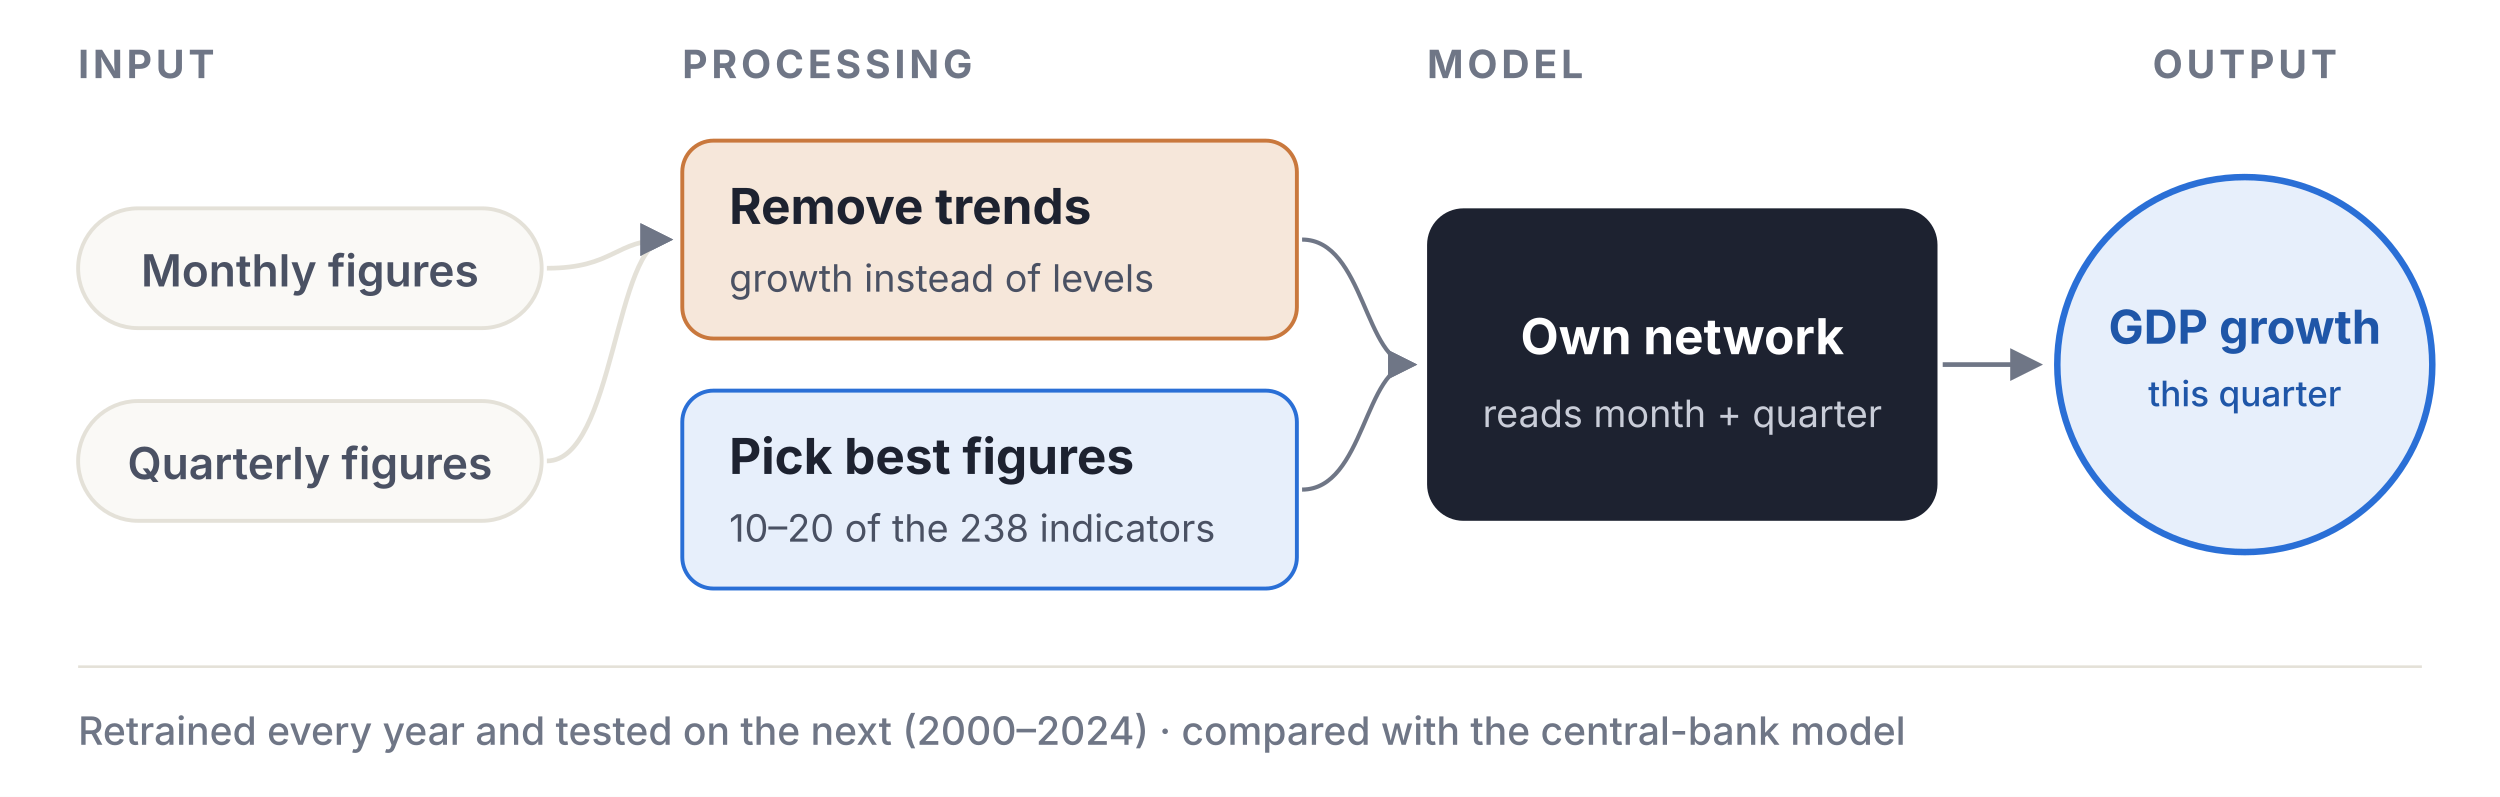
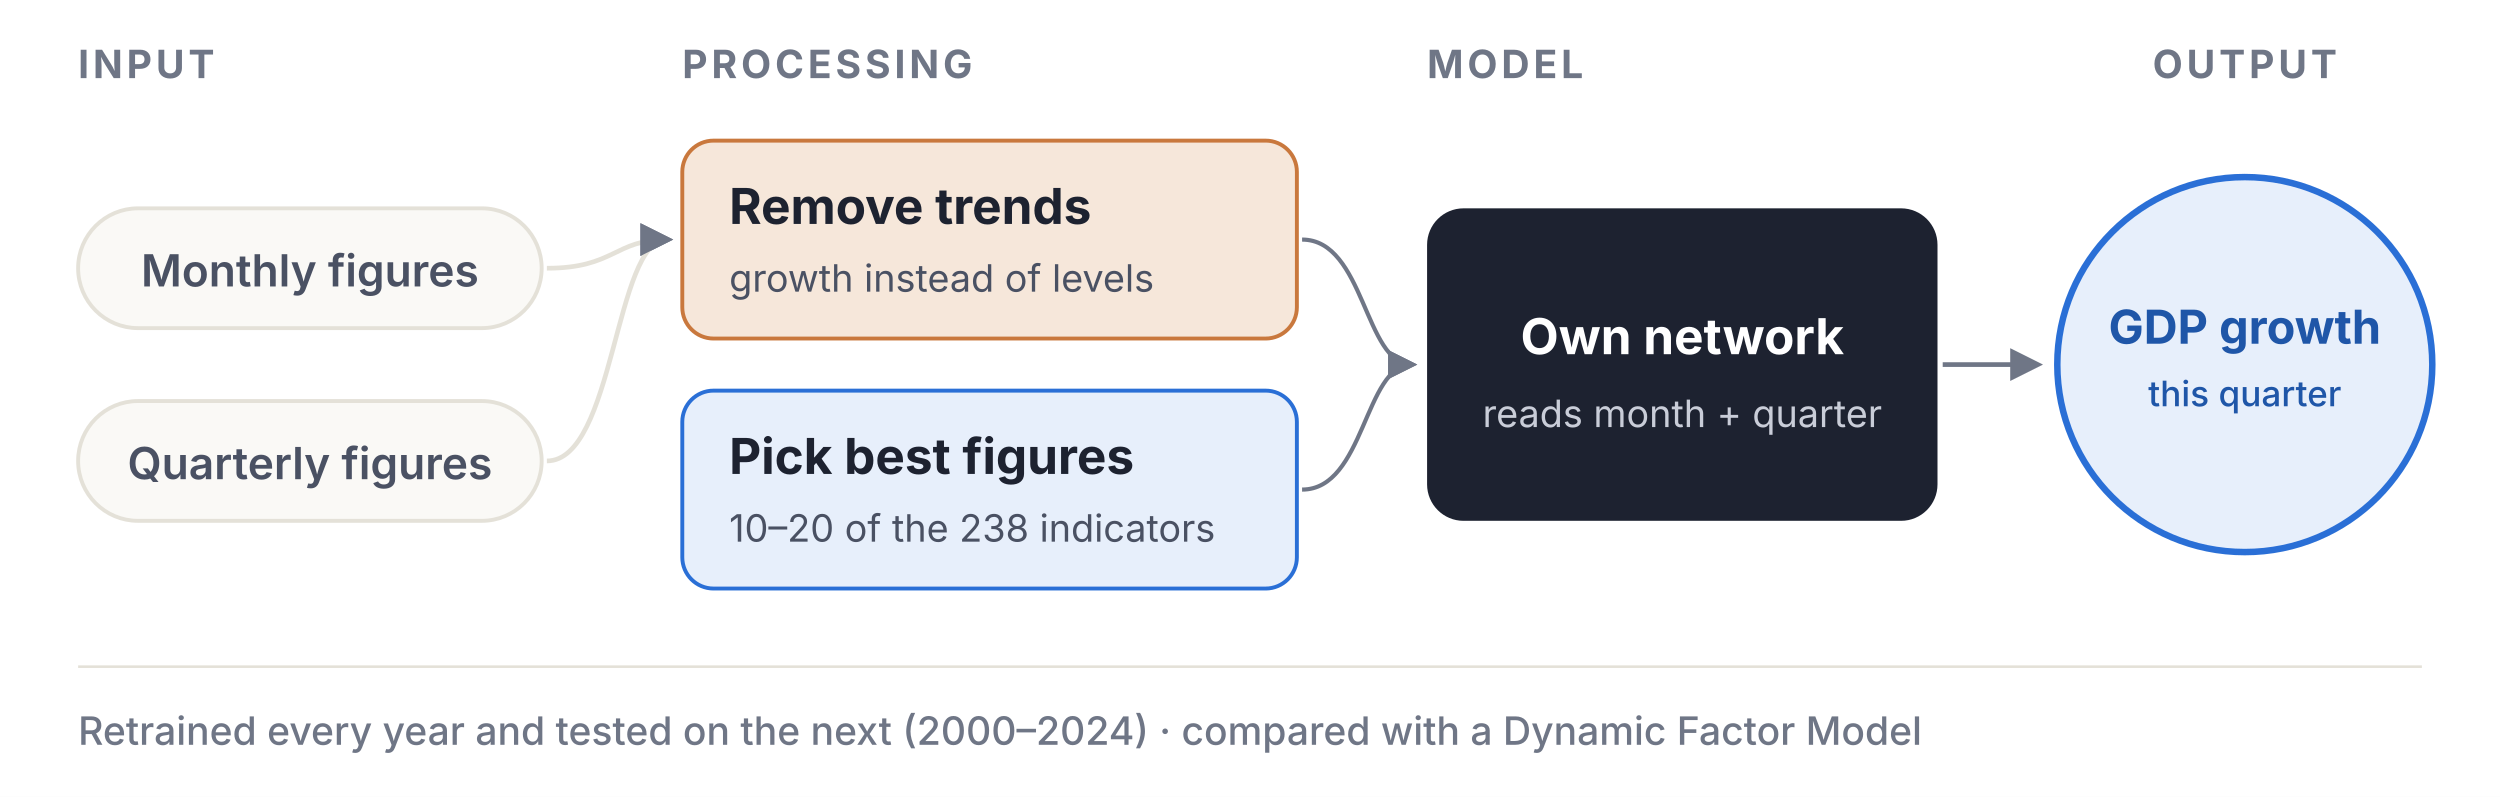
<svg xmlns="http://www.w3.org/2000/svg" viewBox="0 100 960 306" width="960" height="306" font-family="Inter, 'Segoe UI', Helvetica, Arial, sans-serif">
  <rect y="100" width="960" height="306" fill="#ffffff" />
  <defs>
    <marker id="a" viewBox="0 0 10 10" refX="8" refY="5" markerWidth="7" markerHeight="7" orient="auto">
      <path d="M0,0 L10,5 L0,10 z" fill="#6f7686" />
    </marker>
  </defs>
  <text x="30" y="130" font-size="15" fill="#6f7686" font-weight="700" text-anchor="start" letter-spacing="1.5">INPUT</text>
  <text x="262" y="130" font-size="15" fill="#6f7686" font-weight="700" text-anchor="start" letter-spacing="1.5">PROCESSING</text>
  <text x="548" y="130" font-size="15" fill="#6f7686" font-weight="700" text-anchor="start" letter-spacing="1.5">MODEL</text>
  <text x="862" y="130" font-size="15" fill="#6f7686" font-weight="700" text-anchor="middle" letter-spacing="1.5">OUTPUT</text>
  <rect x="30" y="180.0" width="178" height="46" rx="23.0" fill="#faf9f6" stroke="#e4e1d8" stroke-width="1.5" />
  <text x="119.0" y="210.0" font-size="17" fill="#4a5163" font-weight="600" text-anchor="middle">Monthly figures</text>
  <rect x="30" y="254.0" width="178" height="46" rx="23.0" fill="#faf9f6" stroke="#e4e1d8" stroke-width="1.5" />
  <text x="119.0" y="284.0" font-size="17" fill="#4a5163" font-weight="600" text-anchor="middle">Quarterly figures</text>
  <rect x="262" y="154.0" width="236" height="76" rx="12" fill="#f6e7da" stroke="#c9783d" stroke-width="1.5" />
  <text x="280" y="186.0" font-size="19" fill="#1d2230" font-weight="700" text-anchor="start">Remove trends</text>
  <text x="280" y="212.0" font-size="14.5" fill="#4a5163" font-weight="400" text-anchor="start">growth instead of levels</text>
  <rect x="262" y="250.0" width="236" height="76" rx="12" fill="#e7effb" stroke="#2a6fd6" stroke-width="1.5" />
  <text x="280" y="282.0" font-size="19" fill="#1d2230" font-weight="700" text-anchor="start">Pick best figures</text>
  <text x="280" y="308.0" font-size="14.5" fill="#4a5163" font-weight="400" text-anchor="start">10–20 of the 238 indicators</text>
  <path d="M210,203.0 C236.0,203.0 236.0,192.0 256,192.0" fill="none" stroke="#e4e1d8" stroke-width="1.8" marker-end="url(#a)" />
  <path d="M210,277.0 C236.0,277.0 236.0,192.0 256,192.0" fill="none" stroke="#e4e1d8" stroke-width="1.8" marker-end="url(#a)" />
  <path d="M500,192.0 C524.0,192.0 524.0,240 542,240" fill="none" stroke="#6f7686" stroke-width="1.6" marker-end="url(#a)" />
  <path d="M500,288.0 C524.0,288.0 524.0,240 542,240" fill="none" stroke="#6f7686" stroke-width="1.6" marker-end="url(#a)" />
  <rect x="548" y="180.0" width="196" height="120" rx="14" fill="#1d2230" />
  <text x="646.0" y="236" font-size="19" fill="#ffffff" font-weight="700" text-anchor="middle">Own network</text>
  <text x="646.0" y="264" font-size="14.5" fill="#c9cdd8" font-weight="400" text-anchor="middle">reads month + quarter</text>
  <line x1="746" y1="240" x2="782" y2="240" stroke="#6f7686" stroke-width="1.8" marker-end="url(#a)" />
  <circle cx="862" cy="240" r="72" fill="#e7effb" stroke="#2a6fd6" stroke-width="2.5" />
  <text x="862" y="232" font-size="18" fill="#1f56a8" font-weight="700" text-anchor="middle">GDP growth</text>
  <text x="862" y="256" font-size="13.5" fill="#1f56a8" font-weight="500" text-anchor="middle">this quarter</text>
  <line x1="30" y1="356" x2="930" y2="356" stroke="#e4e1d8" />
-   <text x="30" y="386" font-size="15" fill="#6f7686" font-weight="500" text-anchor="start">Retrained every year and tested on the next (2000–2024) · compared with the central-bank model</text>
+   <text x="30" y="386" font-size="15" fill="#6f7686" font-weight="500" text-anchor="start">Retrained every year and tested on the next (2000–2024) · compared with a Dynamic Factor Model</text>
</svg>
